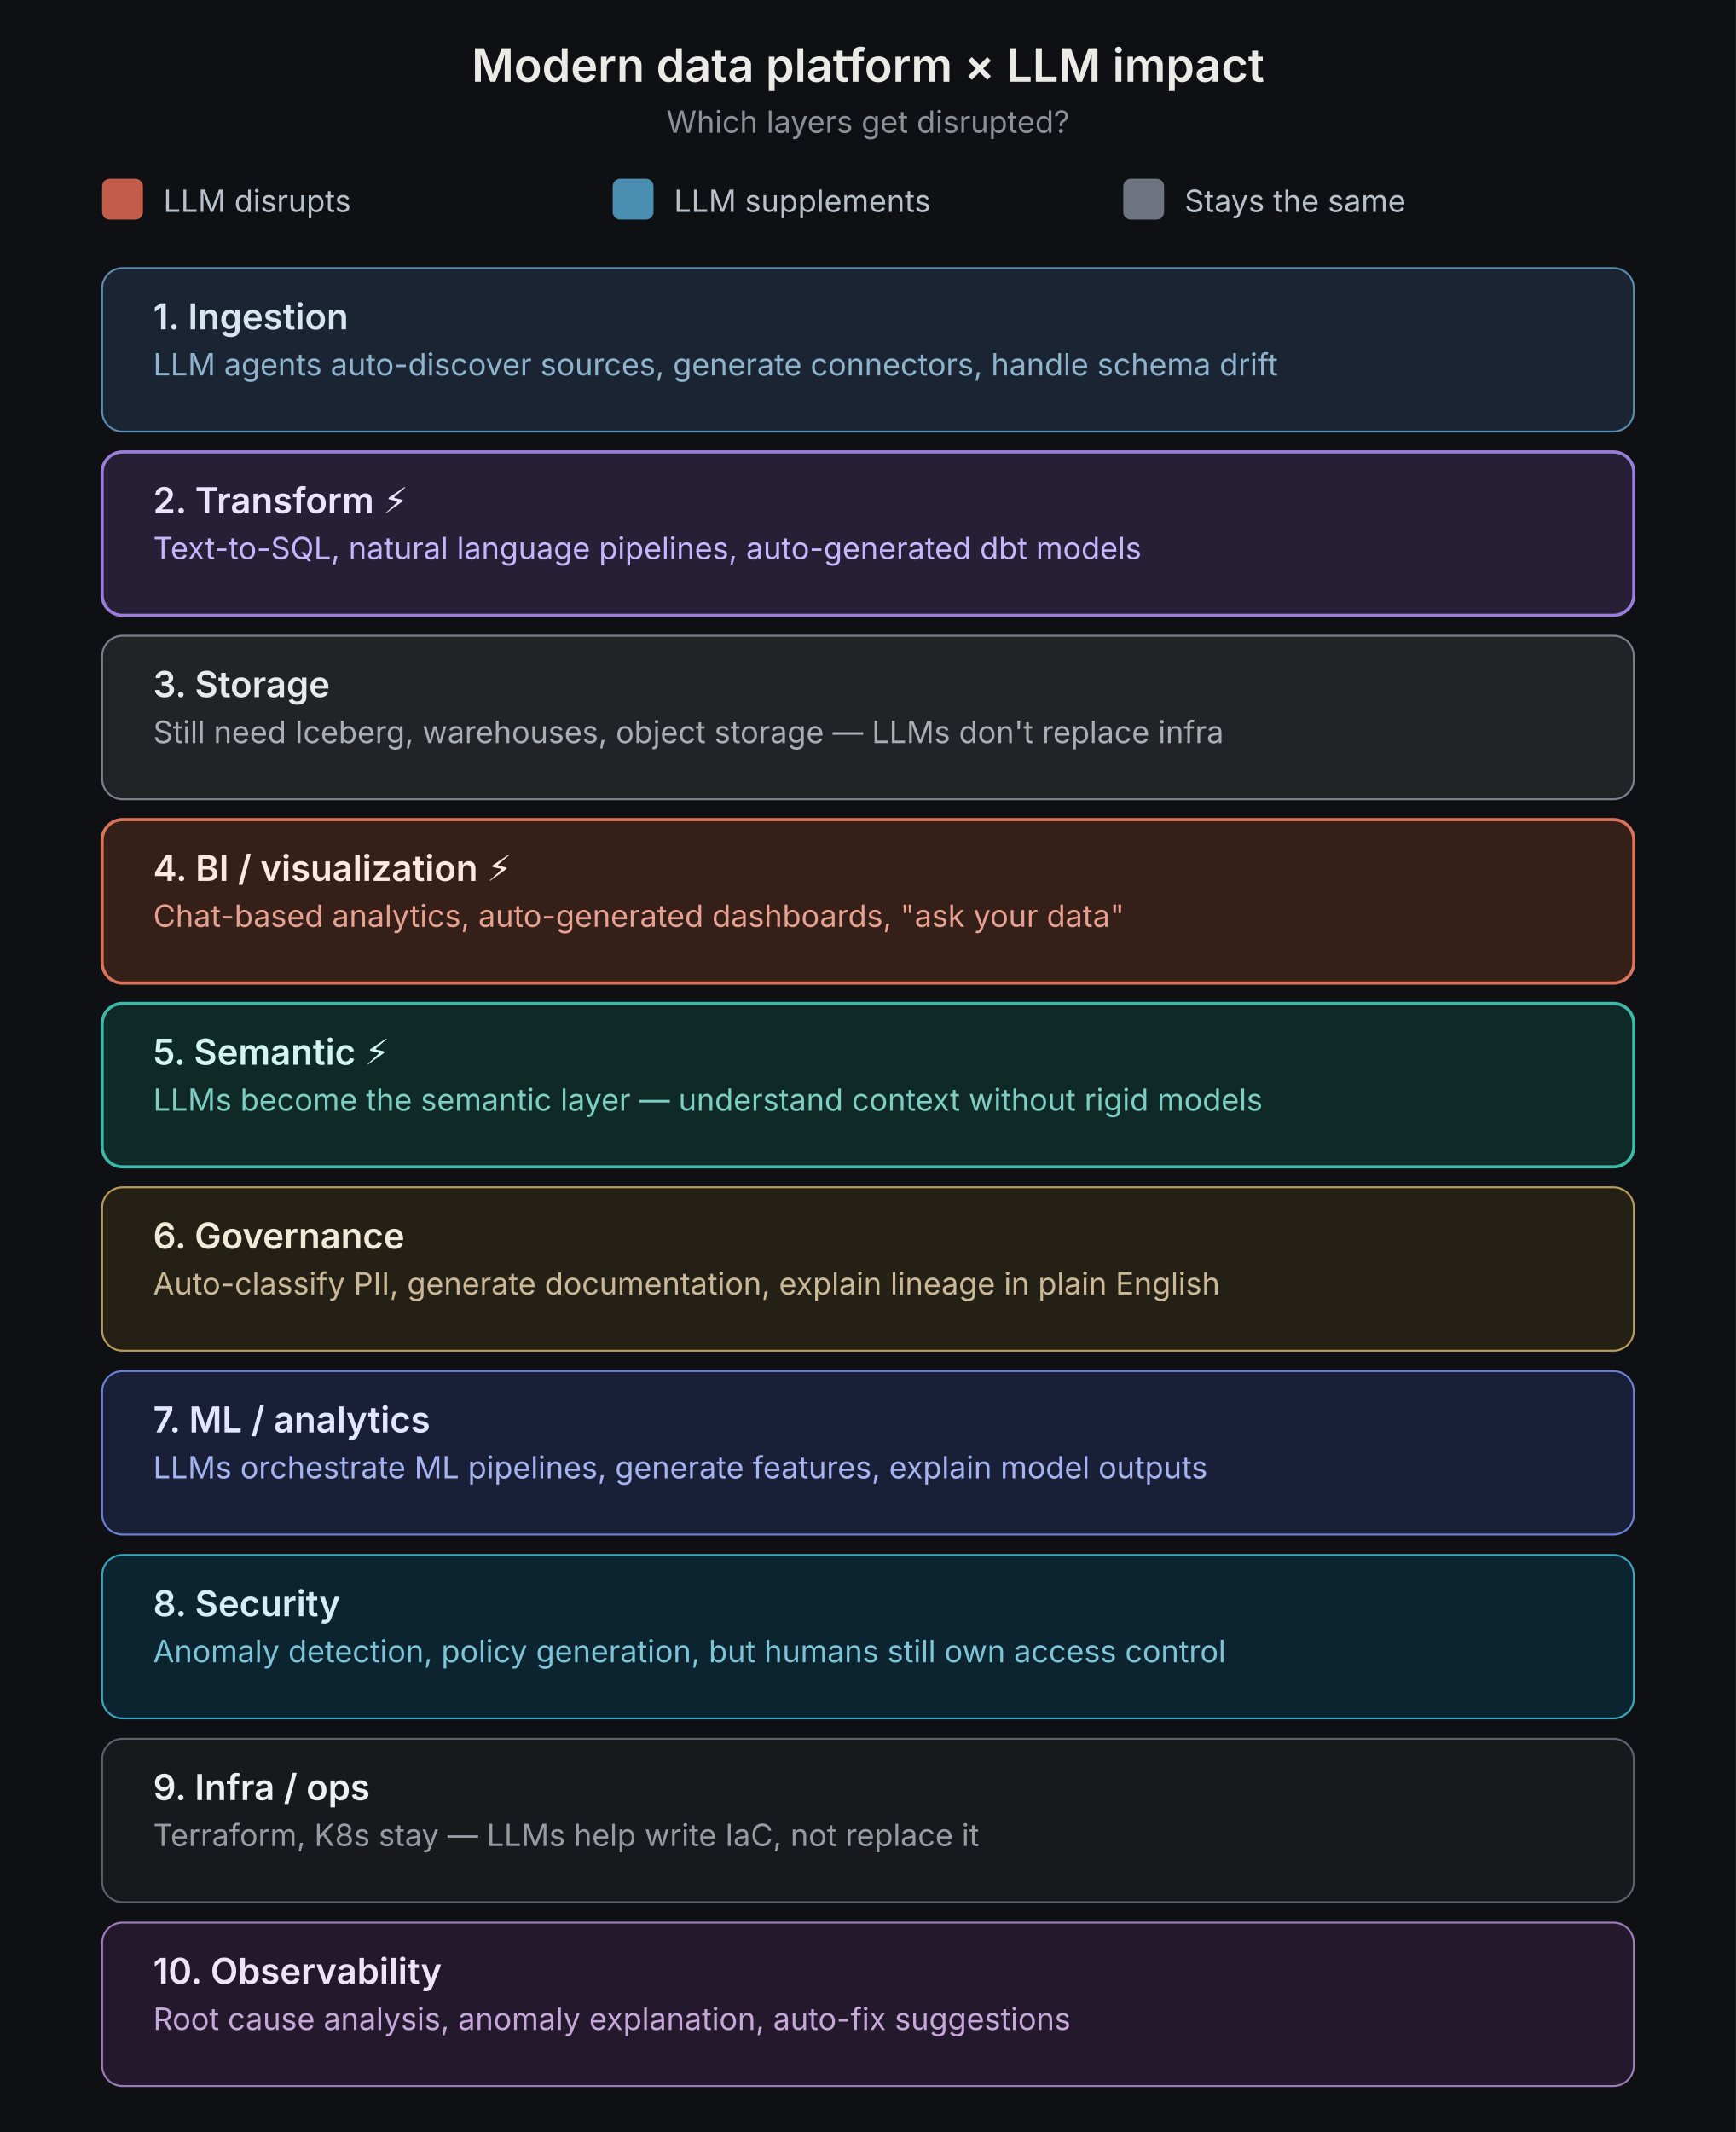
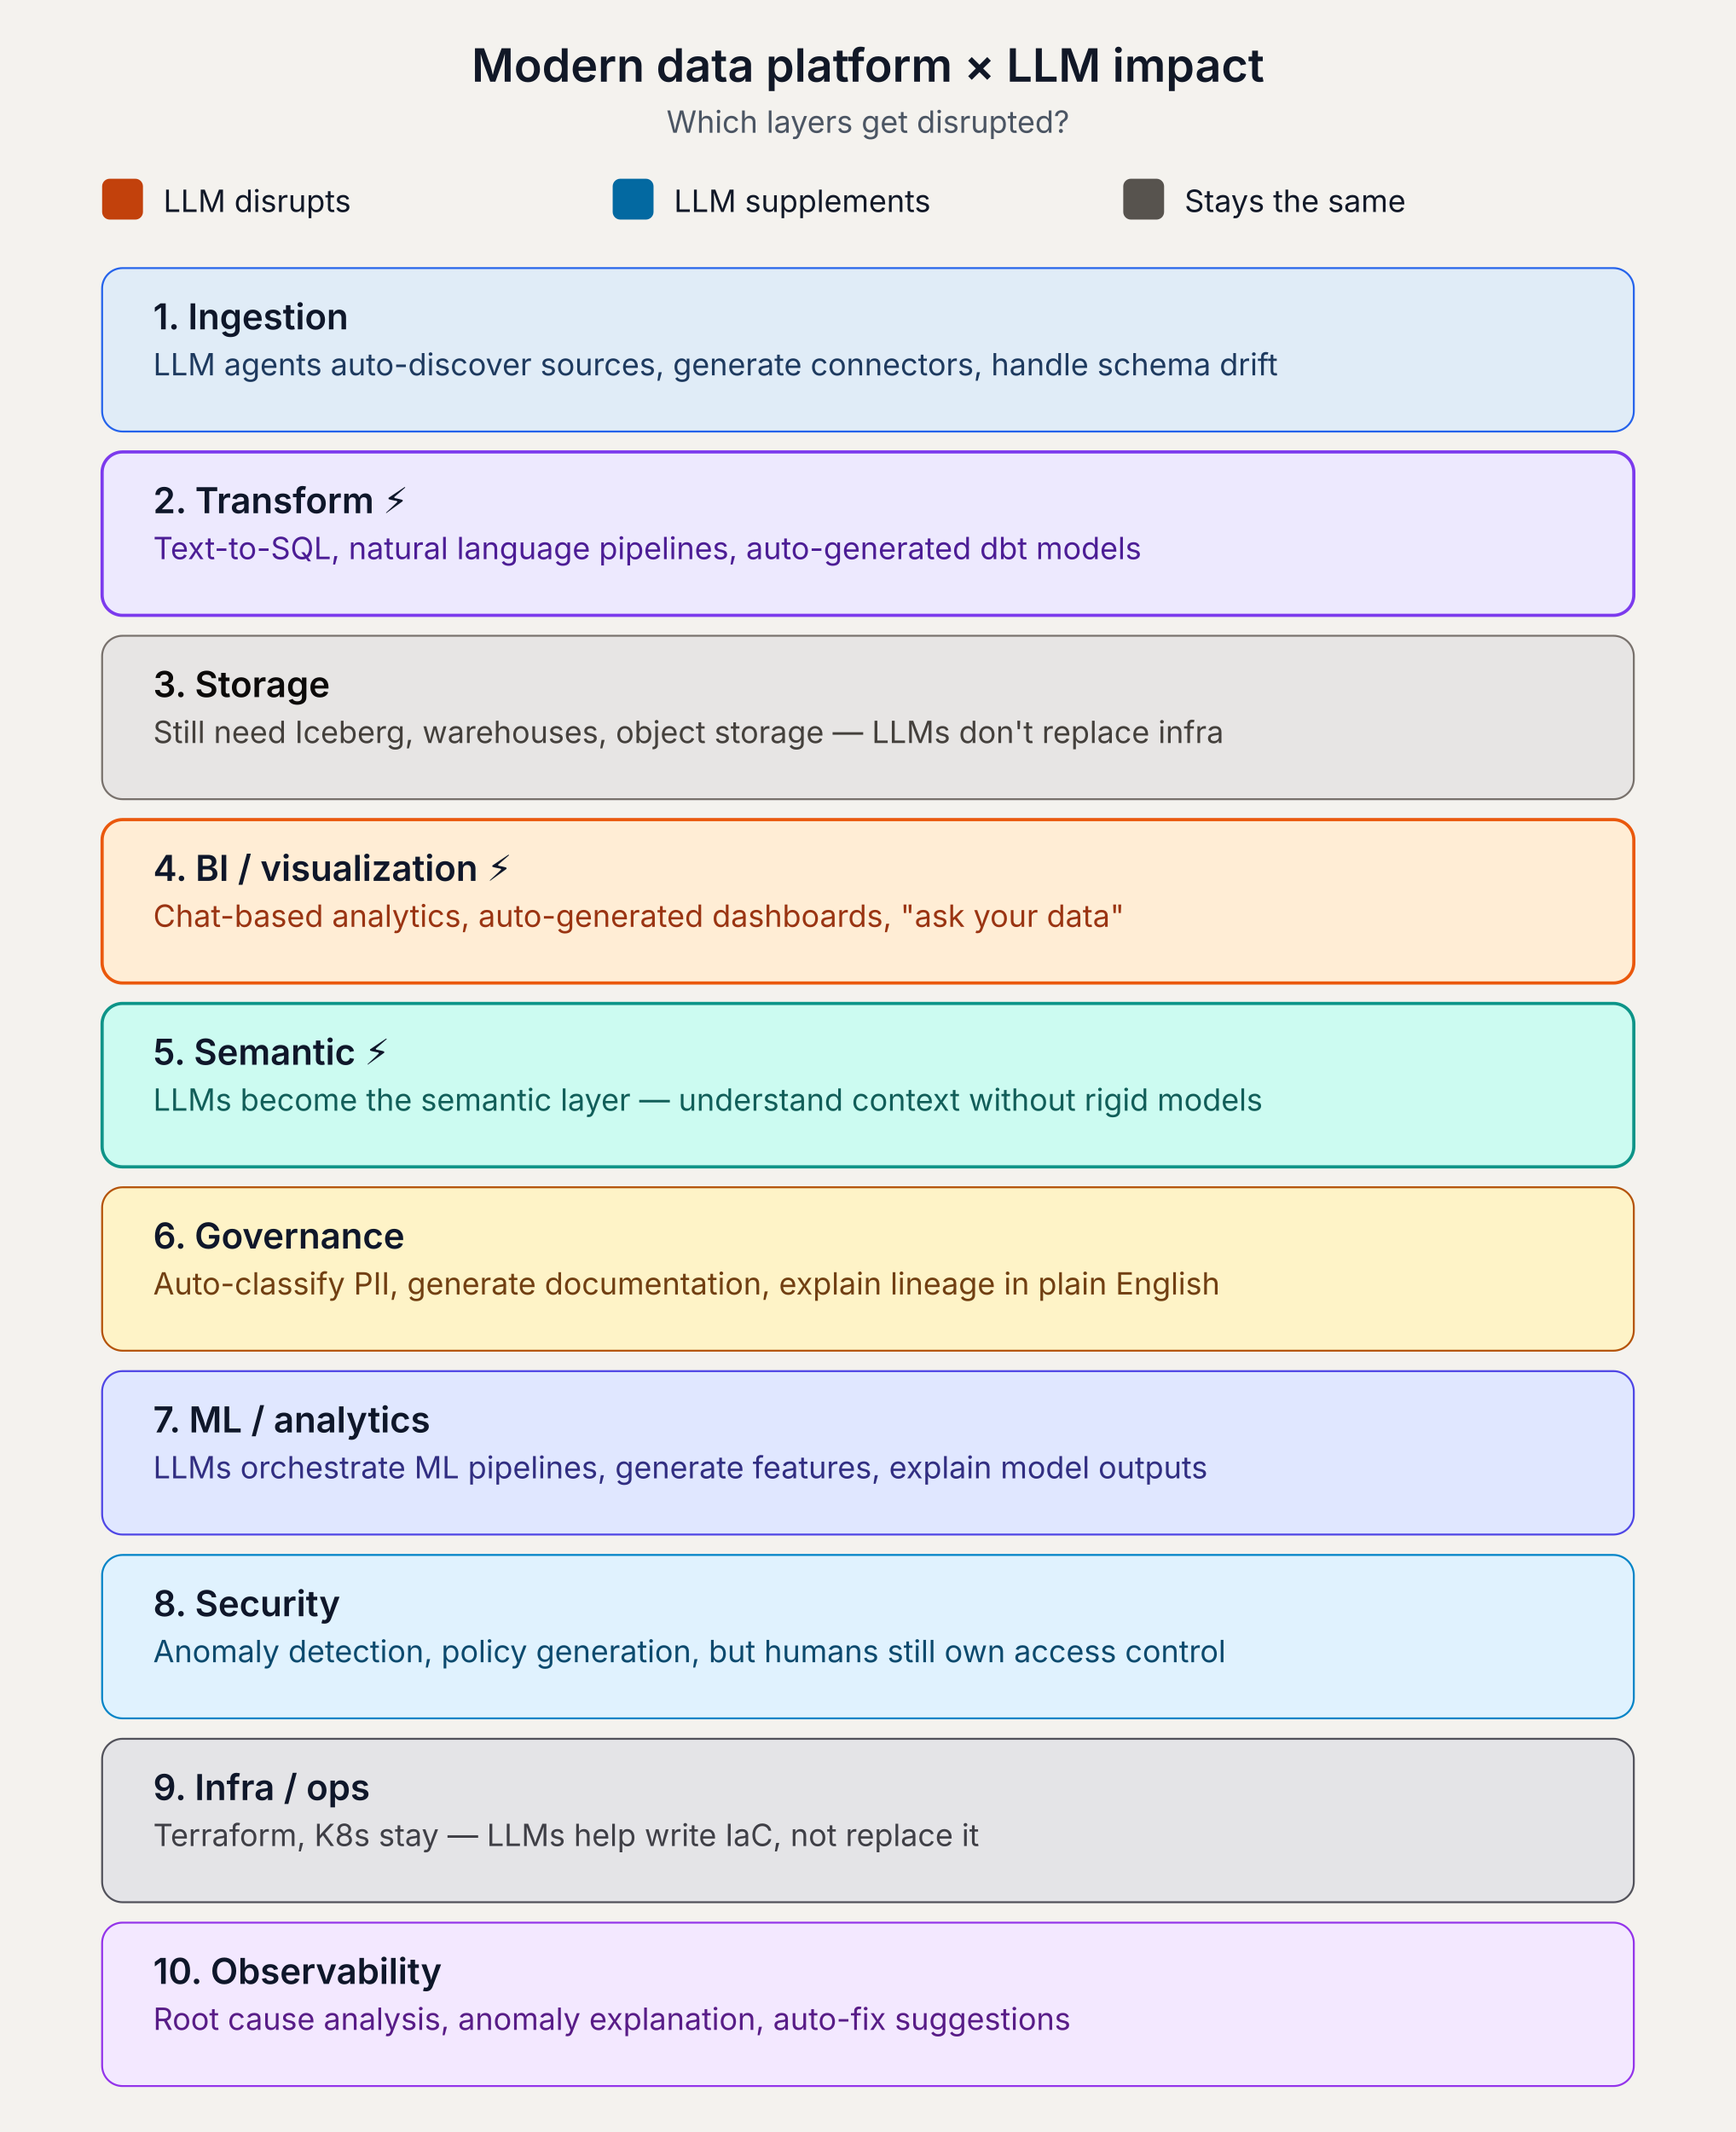
<svg xmlns="http://www.w3.org/2000/svg" width="100%" viewBox="0 0 680 835">
  <defs>
    <marker id="arrow" viewBox="0 0 10 10" refX="8" refY="5" markerWidth="6" markerHeight="6" orient="auto-start-reverse">
      <path d="M2 1L8 5L2 9" fill="none" stroke="context-stroke" stroke-width="1.5" stroke-linecap="round" stroke-linejoin="round" />
    </marker>
  </defs>
-   <rect width="680" height="835" fill="#0e1014" />
-   <text x="340" y="32" text-anchor="middle" fill="#eceae6" font-family="-apple-system, system-ui, 'Segoe UI', sans-serif" font-size="18" font-weight="600">Modern data platform × LLM impact</text>
-   <text x="340" y="52" text-anchor="middle" fill="#8b9199" font-family="-apple-system, system-ui, 'Segoe UI', sans-serif" font-size="12">Which layers get disrupted?</text>
+   <rect width="680" height="835" fill="#f4f2ee" />
+   <text x="340" y="32" text-anchor="middle" fill="#111827" font-family="-apple-system, system-ui, 'Segoe UI', sans-serif" font-size="18" font-weight="600">Modern data platform × LLM impact</text>
+   <text x="340" y="52" text-anchor="middle" fill="#4b5563" font-family="-apple-system, system-ui, 'Segoe UI', sans-serif" font-size="12">Which layers get disrupted?</text>
  <g transform="translate(40, 70)" font-family="-apple-system, system-ui, 'Segoe UI', sans-serif">
-     <rect x="0" y="0" width="16" height="16" rx="3" fill="#c45c4a" />
-     <text x="24" y="13" fill="#b8c0c9" font-size="12">LLM disrupts</text>
-     <rect x="200" y="0" width="16" height="16" rx="3" fill="#4a8eb2" />
-     <text x="224" y="13" fill="#b8c0c9" font-size="12">LLM supplements</text>
-     <rect x="400" y="0" width="16" height="16" rx="3" fill="#6e7580" />
-     <text x="424" y="13" fill="#b8c0c9" font-size="12">Stays the same</text>
+     <rect x="0" y="0" width="16" height="16" rx="3" fill="#c2410c" />
+     <text x="24" y="13" fill="#111827" font-size="12">LLM disrupts</text>
+     <rect x="200" y="0" width="16" height="16" rx="3" fill="#0369a1" />
+     <text x="224" y="13" fill="#111827" font-size="12">LLM supplements</text>
+     <rect x="400" y="0" width="16" height="16" rx="3" fill="#57534e" />
+     <text x="424" y="13" fill="#111827" font-size="12">Stays the same</text>
  </g>
  <g transform="translate(40, 105)" font-family="-apple-system, system-ui, 'Segoe UI', sans-serif">
-     <rect x="0" y="0" width="600" height="64" rx="8" fill="#1a2433" stroke="#5a8aad" stroke-width="0.75" />
-     <text x="20" y="24" fill="#d8e6f0" font-size="14" font-weight="600">1. Ingestion</text>
-     <text x="20" y="42" fill="#8eb3cc" font-size="12">LLM agents auto-discover sources, generate connectors, handle schema drift</text>
+     <rect x="0" y="0" width="600" height="64" rx="8" fill="#e0ecf7" stroke="#2563eb" stroke-width="0.75" />
+     <text x="20" y="24" fill="#0f172a" font-size="14" font-weight="600">1. Ingestion</text>
+     <text x="20" y="42" fill="#1e3a5f" font-size="12">LLM agents auto-discover sources, generate connectors, handle schema drift</text>
  </g>
  <g transform="translate(40, 177)" font-family="-apple-system, system-ui, 'Segoe UI', sans-serif">
-     <rect x="0" y="0" width="600" height="64" rx="8" fill="#261f36" stroke="#9b7ed9" stroke-width="1.25" />
-     <text x="20" y="24" fill="#ebe4ff" font-size="14" font-weight="600">2. Transform ⚡</text>
-     <text x="20" y="42" fill="#c4b5fd" font-size="12">Text-to-SQL, natural language pipelines, auto-generated dbt models</text>
+     <rect x="0" y="0" width="600" height="64" rx="8" fill="#ede9fe" stroke="#7c3aed" stroke-width="1.25" />
+     <text x="20" y="24" fill="#0f172a" font-size="14" font-weight="600">2. Transform ⚡</text>
+     <text x="20" y="42" fill="#4c1d95" font-size="12">Text-to-SQL, natural language pipelines, auto-generated dbt models</text>
  </g>
  <g transform="translate(40, 249)" font-family="-apple-system, system-ui, 'Segoe UI', sans-serif">
-     <rect x="0" y="0" width="600" height="64" rx="8" fill="#222326" stroke="#7a7f88" stroke-width="0.75" />
-     <text x="20" y="24" fill="#e8e9eb" font-size="14" font-weight="600">3. Storage</text>
-     <text x="20" y="42" fill="#a9adb4" font-size="12">Still need Iceberg, warehouses, object storage — LLMs don't replace infra</text>
+     <rect x="0" y="0" width="600" height="64" rx="8" fill="#e7e5e4" stroke="#78716c" stroke-width="0.75" />
+     <text x="20" y="24" fill="#0c0a09" font-size="14" font-weight="600">3. Storage</text>
+     <text x="20" y="42" fill="#44403c" font-size="12">Still need Iceberg, warehouses, object storage — LLMs don't replace infra</text>
  </g>
  <g transform="translate(40, 321)" font-family="-apple-system, system-ui, 'Segoe UI', sans-serif">
-     <rect x="0" y="0" width="600" height="64" rx="8" fill="#342018" stroke="#d9735c" stroke-width="1.25" />
-     <text x="20" y="24" fill="#fde8e0" font-size="14" font-weight="600">4. BI / visualization ⚡</text>
-     <text x="20" y="42" fill="#e8a090" font-size="12">Chat-based analytics, auto-generated dashboards, "ask your data"</text>
+     <rect x="0" y="0" width="600" height="64" rx="8" fill="#ffedd5" stroke="#ea580c" stroke-width="1.25" />
+     <text x="20" y="24" fill="#0f172a" font-size="14" font-weight="600">4. BI / visualization ⚡</text>
+     <text x="20" y="42" fill="#9a3412" font-size="12">Chat-based analytics, auto-generated dashboards, "ask your data"</text>
  </g>
  <g transform="translate(40, 393)" font-family="-apple-system, system-ui, 'Segoe UI', sans-serif">
-     <rect x="0" y="0" width="600" height="64" rx="8" fill="#0f2a26" stroke="#3db9a8" stroke-width="1.25" />
-     <text x="20" y="24" fill="#d2f5ef" font-size="14" font-weight="600">5. Semantic ⚡</text>
-     <text x="20" y="42" fill="#7dcec3" font-size="12">LLMs become the semantic layer — understand context without rigid models</text>
+     <rect x="0" y="0" width="600" height="64" rx="8" fill="#ccfbf1" stroke="#0d9488" stroke-width="1.25" />
+     <text x="20" y="24" fill="#0f172a" font-size="14" font-weight="600">5. Semantic ⚡</text>
+     <text x="20" y="42" fill="#115e59" font-size="12">LLMs become the semantic layer — understand context without rigid models</text>
  </g>
  <g transform="translate(40, 465)" font-family="-apple-system, system-ui, 'Segoe UI', sans-serif">
-     <rect x="0" y="0" width="600" height="64" rx="8" fill="#252015" stroke="#b89a5a" stroke-width="0.75" />
-     <text x="20" y="24" fill="#f2ead8" font-size="14" font-weight="600">6. Governance</text>
-     <text x="20" y="42" fill="#cbb896" font-size="12">Auto-classify PII, generate documentation, explain lineage in plain English</text>
+     <rect x="0" y="0" width="600" height="64" rx="8" fill="#fef3c7" stroke="#b45309" stroke-width="0.75" />
+     <text x="20" y="24" fill="#0f172a" font-size="14" font-weight="600">6. Governance</text>
+     <text x="20" y="42" fill="#713f12" font-size="12">Auto-classify PII, generate documentation, explain lineage in plain English</text>
  </g>
  <g transform="translate(40, 537)" font-family="-apple-system, system-ui, 'Segoe UI', sans-serif">
-     <rect x="0" y="0" width="600" height="64" rx="8" fill="#1a1f38" stroke="#6b7fd7" stroke-width="0.75" />
-     <text x="20" y="24" fill="#e2e7ff" font-size="14" font-weight="600">7. ML / analytics</text>
-     <text x="20" y="42" fill="#a4b4f0" font-size="12">LLMs orchestrate ML pipelines, generate features, explain model outputs</text>
+     <rect x="0" y="0" width="600" height="64" rx="8" fill="#e0e7ff" stroke="#4f46e5" stroke-width="0.75" />
+     <text x="20" y="24" fill="#0f172a" font-size="14" font-weight="600">7. ML / analytics</text>
+     <text x="20" y="42" fill="#312e81" font-size="12">LLMs orchestrate ML pipelines, generate features, explain model outputs</text>
  </g>
  <g transform="translate(40, 609)" font-family="-apple-system, system-ui, 'Segoe UI', sans-serif">
-     <rect x="0" y="0" width="600" height="64" rx="8" fill="#0c2430" stroke="#3aa5bc" stroke-width="0.75" />
-     <text x="20" y="24" fill="#d4eef5" font-size="14" font-weight="600">8. Security</text>
-     <text x="20" y="42" fill="#7cc4d6" font-size="12">Anomaly detection, policy generation, but humans still own access control</text>
+     <rect x="0" y="0" width="600" height="64" rx="8" fill="#e0f2fe" stroke="#0284c7" stroke-width="0.75" />
+     <text x="20" y="24" fill="#0f172a" font-size="14" font-weight="600">8. Security</text>
+     <text x="20" y="42" fill="#0c4a6e" font-size="12">Anomaly detection, policy generation, but humans still own access control</text>
  </g>
  <g transform="translate(40, 681)" font-family="-apple-system, system-ui, 'Segoe UI', sans-serif">
-     <rect x="0" y="0" width="600" height="64" rx="8" fill="#18191c" stroke="#5c6068" stroke-width="0.75" />
-     <text x="20" y="24" fill="#eeeff1" font-size="14" font-weight="600">9. Infra / ops</text>
-     <text x="20" y="42" fill="#969aa2" font-size="12">Terraform, K8s stay — LLMs help write IaC, not replace it</text>
+     <rect x="0" y="0" width="600" height="64" rx="8" fill="#e4e4e7" stroke="#52525b" stroke-width="0.75" />
+     <text x="20" y="24" fill="#0f172a" font-size="14" font-weight="600">9. Infra / ops</text>
+     <text x="20" y="42" fill="#3f3f46" font-size="12">Terraform, K8s stay — LLMs help write IaC, not replace it</text>
  </g>
  <g transform="translate(40, 753)" font-family="-apple-system, system-ui, 'Segoe UI', sans-serif">
-     <rect x="0" y="0" width="600" height="64" rx="8" fill="#23182c" stroke="#9d7ab8" stroke-width="0.75" />
-     <text x="20" y="24" fill="#efe4f7" font-size="14" font-weight="600">10. Observability</text>
-     <text x="20" y="42" fill="#c5a8d9" font-size="12">Root cause analysis, anomaly explanation, auto-fix suggestions</text>
+     <rect x="0" y="0" width="600" height="64" rx="8" fill="#f3e8ff" stroke="#9333ea" stroke-width="0.75" />
+     <text x="20" y="24" fill="#0f172a" font-size="14" font-weight="600">10. Observability</text>
+     <text x="20" y="42" fill="#581c87" font-size="12">Root cause analysis, anomaly explanation, auto-fix suggestions</text>
  </g>
</svg>
